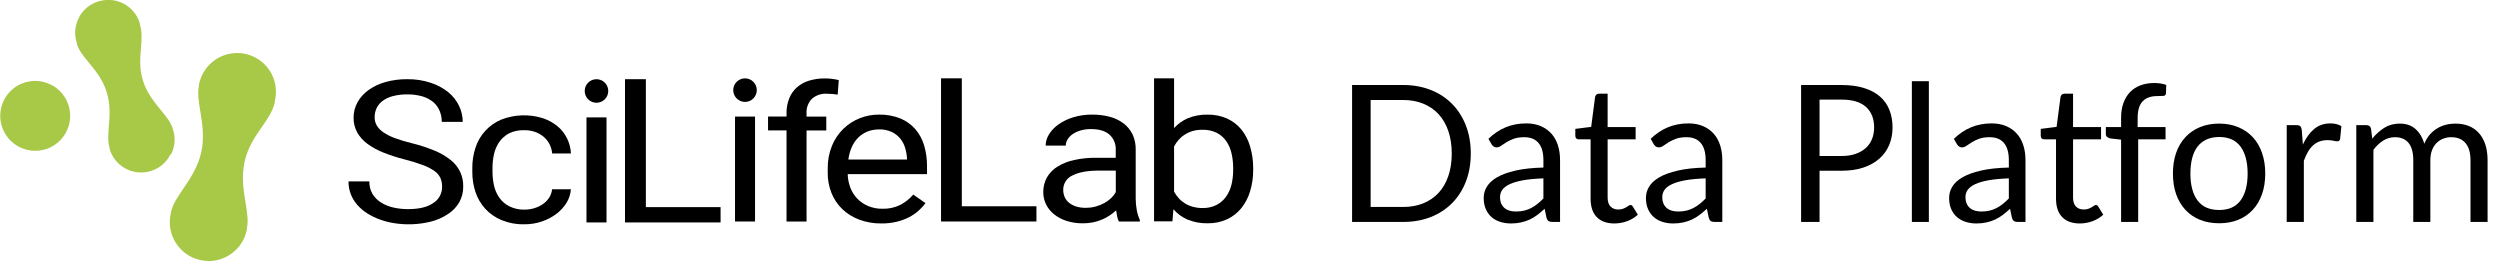
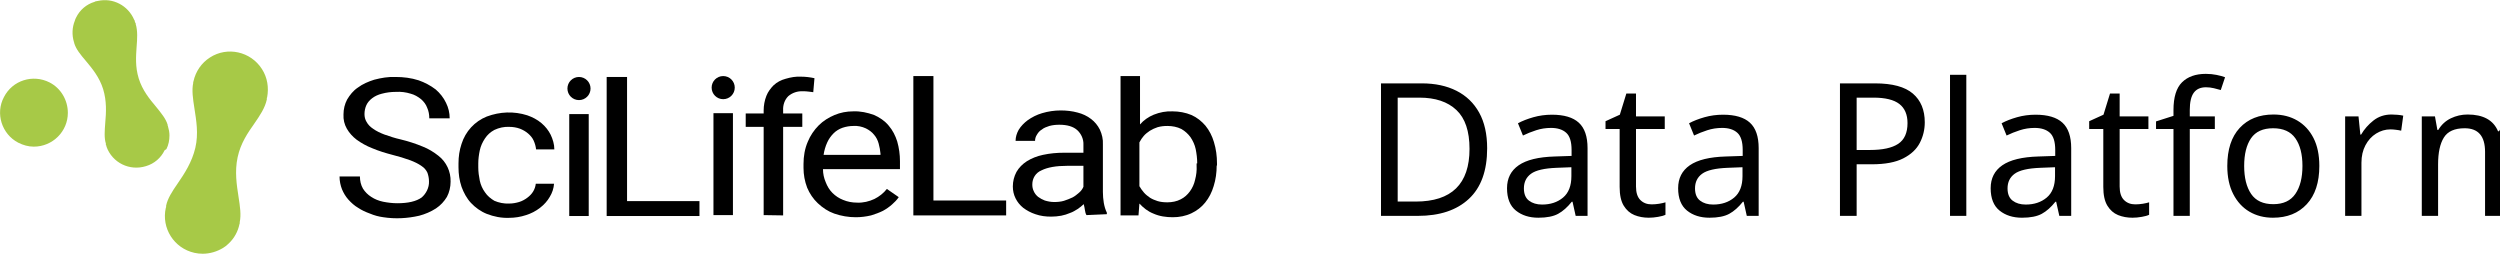
- <svg xmlns="http://www.w3.org/2000/svg" id="Layer_1" data-name="Layer 1" viewBox="0 0 797.97 87.22">
-   <defs>
-     <style>.cls-1{fill:#a7c947;}.cls-2{font-size:61px;font-family:Lato-Regular, Lato;}.cls-3{letter-spacing:-0.01em;}.cls-4{letter-spacing:-0.01em;}.cls-5{letter-spacing:0em;}.cls-6{letter-spacing:-0.02em;}</style>
-   </defs>
-   <path d="M251.05,70.7V41.63h-5.9V37.2h5.9v-1a12.5,12.5,0,0,1,.85-4.78,9.42,9.42,0,0,1,2.43-3.51,10.41,10.41,0,0,1,3.87-2.15,17,17,0,0,1,5.14-.73,18.69,18.69,0,0,1,4.39.53l-.35,4.64c-.48-.08-1-.15-1.64-.2s-1.21-.08-1.81-.08a6.63,6.63,0,0,0-4.8,1.63,6.15,6.15,0,0,0-1.69,4.66v1h6.3v4.43h-6.3V70.71h-6.39Z" />
-   <path d="M141.11,59.58a6.81,6.81,0,0,0-.54-2.79,5.71,5.71,0,0,0-1.9-2.21A15.82,15.82,0,0,0,135,52.69a57.74,57.74,0,0,0-5.87-1.81,54.18,54.18,0,0,1-6.75-2.18,22.6,22.6,0,0,1-5.14-2.82A11.62,11.62,0,0,1,114,42.24a9.42,9.42,0,0,1-1.14-4.67,10,10,0,0,1,1.23-4.88,11.88,11.88,0,0,1,3.47-3.9,17.08,17.08,0,0,1,5.39-2.58,24.63,24.63,0,0,1,7-.93,22.92,22.92,0,0,1,7.56,1.15,17.49,17.49,0,0,1,5.58,3,12.89,12.89,0,0,1,3.44,4.36,11.82,11.82,0,0,1,1.17,5.11H141a9,9,0,0,0-.67-3.5,7.44,7.44,0,0,0-2-2.79,9.93,9.93,0,0,0-3.45-1.83,16.57,16.57,0,0,0-4.9-.65,17.21,17.21,0,0,0-4.63.56,9.71,9.71,0,0,0-3.25,1.53,6.24,6.24,0,0,0-1.9,2.31,6.87,6.87,0,0,0-.62,2.91,5.11,5.11,0,0,0,.67,2.6,6.88,6.88,0,0,0,2.09,2.17A16.63,16.63,0,0,0,126,44.07a49.23,49.23,0,0,0,5.33,1.61,51,51,0,0,1,7.39,2.4,20.65,20.65,0,0,1,5.13,3,10.33,10.33,0,0,1,4,8.46,10,10,0,0,1-1.24,5A11.25,11.25,0,0,1,143,68.32a17.69,17.69,0,0,1-5.52,2.43,29.57,29.57,0,0,1-11.83.46,25,25,0,0,1-4.44-1.16,20.86,20.86,0,0,1-3.94-1.92,14.62,14.62,0,0,1-3.16-2.66A11.66,11.66,0,0,1,112,62.06a11,11,0,0,1-.76-4.15h6.66a7.46,7.46,0,0,0,1,4,8.5,8.5,0,0,0,2.73,2.74,12.53,12.53,0,0,0,3.94,1.59,20.85,20.85,0,0,0,4.68.51q5.25,0,8-1.92A6,6,0,0,0,141.11,59.58Z" />
-   <path d="M167.42,66.91a10.37,10.37,0,0,0,3.25-.5,9.36,9.36,0,0,0,2.74-1.36A7.26,7.26,0,0,0,175.34,63a6,6,0,0,0,.88-2.58h6a9.29,9.29,0,0,1-1.36,4.26,12.8,12.8,0,0,1-3.23,3.56A16.52,16.52,0,0,1,173,70.68a17,17,0,0,1-5.61.91,18.42,18.42,0,0,1-7.34-1.35,14.71,14.71,0,0,1-5.2-3.64,15,15,0,0,1-3.09-5.32,20,20,0,0,1-1-6.41v-1.3a20,20,0,0,1,1-6.41,14.56,14.56,0,0,1,8.27-9,20.08,20.08,0,0,1,13.28-.42A14.79,14.79,0,0,1,178,40.33,11.86,11.86,0,0,1,181,44.18a12.1,12.1,0,0,1,1.24,4.8h-6a7.88,7.88,0,0,0-.81-2.89,7.67,7.67,0,0,0-1.81-2.35,8.54,8.54,0,0,0-2.71-1.59,10,10,0,0,0-3.5-.59,10.3,10.3,0,0,0-4.92,1,8.88,8.88,0,0,0-3.14,2.77,11,11,0,0,0-1.67,3.87,19.72,19.72,0,0,0-.48,4.32v1.3a20,20,0,0,0,.48,4.38,10.75,10.75,0,0,0,1.66,3.85,8.78,8.78,0,0,0,3.14,2.76A10.35,10.35,0,0,0,167.42,66.91Z" />
-   <path d="M206.16,66.11H230V71H199.49V25.28h6.66V66.11Z" />
-   <path d="M281.32,71.32a19.51,19.51,0,0,1-7.06-1.21,15.79,15.79,0,0,1-5.4-3.36,14.48,14.48,0,0,1-3.45-5.12,17,17,0,0,1-1.21-6.5v-1.3a18.61,18.61,0,0,1,1.36-7.31,16.2,16.2,0,0,1,3.64-5.42,15.91,15.91,0,0,1,5.21-3.36,16.54,16.54,0,0,1,6.11-1.16,17.48,17.48,0,0,1,6.91,1.25,13,13,0,0,1,4.78,3.45,14.23,14.23,0,0,1,2.78,5.2,22.65,22.65,0,0,1,.9,6.53v2.57H270.58a13,13,0,0,0,.85,4.33,10.32,10.32,0,0,0,2.21,3.5,10.5,10.5,0,0,0,3.45,2.35,11.46,11.46,0,0,0,4.57.87,12.07,12.07,0,0,0,5.73-1.24,14.14,14.14,0,0,0,4.11-3.28l3.9,2.72a15.08,15.08,0,0,1-2.18,2.4,14.51,14.51,0,0,1-3,2.07,17.19,17.19,0,0,1-3.92,1.46A19.87,19.87,0,0,1,281.32,71.32Zm-.79-30a9.76,9.76,0,0,0-3.56.63,8.94,8.94,0,0,0-2.9,1.84,9.82,9.82,0,0,0-2.12,3,14.2,14.2,0,0,0-1.16,4.12H289.5v-.43a14.59,14.59,0,0,0-.6-3.31,8.65,8.65,0,0,0-1.55-2.94,7.86,7.86,0,0,0-2.71-2.11A9.5,9.5,0,0,0,280.53,41.29Z" />
-   <path d="M307,65.84h23.82V70.7H300.37V25H307V65.84Z" />
-   <path d="M357.15,70.7a5.76,5.76,0,0,1-.55-1.56c-.14-.63-.25-1.28-.35-2a15.76,15.76,0,0,1-2,1.59,14.73,14.73,0,0,1-2.45,1.33,15.63,15.63,0,0,1-2.88.9,15.8,15.8,0,0,1-3.28.32,16.65,16.65,0,0,1-5.2-.77,12.5,12.5,0,0,1-4-2.11,9.45,9.45,0,0,1-2.54-3.14,8.61,8.61,0,0,1-.9-3.88,9.42,9.42,0,0,1,1.17-4.75,9.82,9.82,0,0,1,3.37-3.45,16.93,16.93,0,0,1,5.3-2.11,31.44,31.44,0,0,1,6.94-.71h6.35V47.76a6.08,6.08,0,0,0-2-4.78c-1.34-1.19-3.3-1.78-5.9-1.78a11.63,11.63,0,0,0-3.28.43,8.89,8.89,0,0,0-2.54,1.16,5.71,5.71,0,0,0-1.64,1.69,3.81,3.81,0,0,0-.59,2h-6.42a6.9,6.9,0,0,1,1.05-3.56,10.75,10.75,0,0,1,3-3.17,16.47,16.47,0,0,1,4.68-2.29,19.9,19.9,0,0,1,6.13-.88,21.13,21.13,0,0,1,5.61.7,12.42,12.42,0,0,1,4.4,2.11,9.9,9.9,0,0,1,2.87,3.51,11,11,0,0,1,1,4.92V63.4a20.64,20.64,0,0,0,.33,3.58,12.56,12.56,0,0,0,1,3.23v.5h-6.7Zm-10.6-4.37a11.82,11.82,0,0,0,3.25-.43,13.18,13.18,0,0,0,2.76-1.13,10.24,10.24,0,0,0,2.16-1.59,7.73,7.73,0,0,0,1.43-1.86V54.45h-5.32q-5.49,0-8.46,1.53a4.93,4.93,0,0,0-3,4.63,5.66,5.66,0,0,0,.45,2.26,4.71,4.71,0,0,0,1.36,1.81,7,7,0,0,0,2.24,1.21A9.79,9.79,0,0,0,346.55,66.33Z" />
-   <path d="M400,54.32a22.55,22.55,0,0,1-1,6.79,15.84,15.84,0,0,1-2.83,5.39A12.78,12.78,0,0,1,391.64,70a14.2,14.2,0,0,1-6.15,1.27,16.17,16.17,0,0,1-6.39-1.16,12.33,12.33,0,0,1-4.56-3.33l-.31,3.87h-5.87V25h6.39V40.89a12.53,12.53,0,0,1,4.49-3.19,15.79,15.79,0,0,1,6.18-1.11,14.77,14.77,0,0,1,6.23,1.24,12.68,12.68,0,0,1,4.56,3.48A15.52,15.52,0,0,1,399,46.7a23.79,23.79,0,0,1,1,7v.64Zm-6.39-.65a20.38,20.38,0,0,0-.52-4.72,11.27,11.27,0,0,0-1.67-3.88,8.33,8.33,0,0,0-3-2.65,9.73,9.73,0,0,0-4.56-1,11.63,11.63,0,0,0-3.18.4A9.92,9.92,0,0,0,378.12,43a8.78,8.78,0,0,0-1.95,1.67,11.69,11.69,0,0,0-1.42,2.07V61.18a11.44,11.44,0,0,0,1.47,2.07,8.85,8.85,0,0,0,2,1.67A9.44,9.44,0,0,0,380.73,66a11.53,11.53,0,0,0,3.18.4,9.4,9.4,0,0,0,4.42-1,8.48,8.48,0,0,0,3-2.6A11.3,11.3,0,0,0,393.06,59a19.39,19.39,0,0,0,.55-4.72Z" />
-   <path d="M193.59,71H187.2V37.47h6.39Z" />
-   <circle cx="190.39" cy="29.04" r="3.76" />
-   <circle cx="237.8" cy="28.77" r="3.76" />
-   <path d="M241,70.7h-6.39V37.21H241Z" />
-   <path class="cls-1" d="M54.74,49a10.55,10.55,0,0,0,1-4.47,10.28,10.28,0,0,0-.49-3h0c0-.08-.05-.16-.08-.24l0-.09c0-.05,0-.1-.05-.15l0-.07c-.62-2-2.09-3.78-3.79-5.86-2.09-2.55-4.45-5.43-5.68-9.32s-.91-7.3-.66-10.4c.22-2.65.42-5.16-.31-7.47h0s0,0,0-.06,0-.1,0-.15l0-.07c0-.08,0-.16-.07-.25s-.11-.34-.17-.5l0-.07c0-.14-.11-.28-.17-.42v0A10.48,10.48,0,0,0,32.33.22h0l-.46.11h-.06a4.91,4.91,0,0,0-.51.15,10.34,10.34,0,0,0-6.13,5.15,8.94,8.94,0,0,0-.43,1,10.38,10.38,0,0,0-.26,7h0c0,.08.05.16.08.24l0,.08,0,.05,0,.07,0,0,0,.05c.61,2,2.08,3.77,3.79,5.85,2.09,2.55,4.45,5.44,5.68,9.33s1,7.65.71,11c-.2,2.67-.37,5,.25,6.91h0s0,0,0,.06,0,.1,0,.15l0,.08c0,.08.05.16.07.25s.09.28.14.41a10.46,10.46,0,0,0,13,6.41,10.34,10.34,0,0,0,6.13-5.15Z" />
-   <path class="cls-1" d="M86.16,22.66a12.41,12.41,0,0,0-22.58,4l-.06.3,0,.1c0,.07,0,.14,0,.21h0a.09.09,0,0,1,0,.05h0c-.54,2.39-.09,5.11.42,8.26.63,3.88,1.35,8.27.3,13s-3.57,8.46-5.79,11.73c-1.79,2.63-3.33,4.9-3.84,7.26h0s0,0,0,.06,0,.12-.05.18l0,.1c0,.1,0,.2-.07.3a12.41,12.41,0,0,0,9.43,14.8,12.5,12.5,0,0,0,2.71.3,12.3,12.3,0,0,0,6.65-1.95,13,13,0,0,0,1.93-1.51,12.31,12.31,0,0,0,3.52-6.27h0l.06-.29,0-.1c0-.07,0-.14,0-.21h0a.43.43,0,0,1,0-.05h0c.54-2.4.09-5.12-.42-8.28-.63-3.87-1.35-8.26-.3-13s3.41-8.08,5.52-11.12c1.8-2.6,3.5-5.06,4.12-7.86,0,0,0,0,0,0s0,0,0-.06,0-.12,0-.18l0-.1c0-.1,0-.2.07-.3A12.46,12.46,0,0,0,86.16,22.66Z" />
-   <path class="cls-1" d="M16.32,27.07a11.16,11.16,0,0,0-15,4.76,11.17,11.17,0,0,0,9.9,16.31,11.16,11.16,0,0,0,5.15-21.07Z" />
-   <text class="cls-2" transform="translate(425.99 70.84)">
-     <tspan class="cls-3">D</tspan>
-     <tspan class="cls-4" x="45.6" y="0">a</tspan>
-     <tspan x="75.52" y="0">ta </tspan>
-     <tspan class="cls-5" x="143.32" y="0">P</tspan>
-     <tspan x="179.77" y="0">l</tspan>
-     <tspan class="cls-4" x="194.16" y="0">a</tspan>
-     <tspan class="cls-6" x="224.08" y="0">tf</tspan>
-     <tspan x="265.02" y="0">orm</tspan>
-   </text>
+ <svg xmlns="http://www.w3.org/2000/svg" version="1.1" id="Layer_1" x="0px" y="0px" viewBox="0 0 821.7 87.5" style="enable-background:new 0 0 821.7 87.5;" xml:space="preserve">
+   <style type="text/css">
+ 	.st0{fill:#A7C947;}
+ 	.st1{font-family:'Lato-Medium';}
+ 	.st2{font-size:61px;}
+ </style>
+   <path d="M251,70.7v-29h-5.9v-4.4h5.9v-1c0-1.6,0.3-3.3,0.9-4.8c0.5-1.3,1.4-2.5,2.4-3.5c1.1-1,2.4-1.7,3.9-2.1  c1.7-0.5,3.4-0.8,5.1-0.7c1.5,0,3,0.2,4.4,0.5l-0.4,4.6c-0.5-0.1-1-0.1-1.6-0.2s-1.2-0.1-1.8-0.1c-1.8-0.1-3.5,0.5-4.8,1.6  c-1.2,1.2-1.8,2.9-1.7,4.7v1h6.3v4.4h-6.3v29.1L251,70.7L251,70.7z" />
+   <path d="M141,59.6c0-1-0.2-1.9-0.5-2.8c-0.4-0.9-1.1-1.7-1.9-2.2c-1.1-0.8-2.4-1.4-3.7-1.9c-1.9-0.7-3.9-1.3-5.9-1.8  c-2.3-0.6-4.6-1.3-6.7-2.2c-1.8-0.7-3.6-1.7-5.1-2.8c-1.3-1-2.4-2.2-3.2-3.6c-0.8-1.4-1.2-3-1.1-4.7c0-1.7,0.4-3.4,1.2-4.9  c0.9-1.5,2-2.9,3.5-3.9c1.6-1.2,3.5-2,5.4-2.6c2.3-0.6,4.6-1,7-0.9c2.6,0,5.1,0.3,7.6,1.1c2,0.7,3.9,1.7,5.6,3  c1.4,1.2,2.6,2.7,3.4,4.4c0.8,1.6,1.2,3.3,1.2,5.1h-6.7c0-1.2-0.2-2.4-0.7-3.5c-0.4-1.1-1.1-2-2-2.8c-1-0.8-2.2-1.5-3.4-1.8  c-1.6-0.5-3.2-0.7-4.9-0.6c-1.6,0-3.1,0.2-4.6,0.6c-1.2,0.3-2.3,0.8-3.2,1.5c-0.8,0.6-1.5,1.4-1.9,2.3c-0.4,0.9-0.6,1.9-0.6,2.9  c0,0.9,0.2,1.8,0.7,2.6c0.5,0.9,1.2,1.6,2.1,2.2c1.1,0.8,2.4,1.4,3.7,1.9c1.7,0.6,3.5,1.2,5.3,1.6c2.5,0.6,5,1.4,7.4,2.4  c1.8,0.7,3.6,1.8,5.1,3c2.6,2,4.1,5.2,4,8.5c0,1.7-0.4,3.5-1.2,5c-0.9,1.5-2.1,2.8-3.6,3.8c-1.7,1.1-3.6,1.9-5.5,2.4  c-3.9,0.9-7.9,1.1-11.8,0.5c-1.5-0.2-3-0.6-4.4-1.2c-1.4-0.5-2.7-1.1-3.9-1.9c-1.2-0.7-2.2-1.6-3.2-2.7c-0.9-1-1.6-2.2-2.1-3.4  c-0.5-1.3-0.8-2.7-0.8-4.2h6.7c0,1.4,0.3,2.8,1,4c0.7,1.1,1.6,2,2.7,2.7c1.2,0.8,2.5,1.3,3.9,1.6c1.5,0.3,3.1,0.5,4.7,0.5  c3.5,0,6.2-0.6,8-1.9C140,63.7,141.1,61.7,141,59.6z" />
+   <path d="M167.4,66.9c1.1,0,2.2-0.2,3.2-0.5s1.9-0.8,2.7-1.4s1.4-1.2,1.9-2s0.8-1.7,0.9-2.6h6c-0.1,1.5-0.6,3-1.4,4.3  c-0.8,1.4-1.9,2.6-3.2,3.6c-1.4,1.1-3,1.9-4.6,2.4c-1.8,0.6-3.7,0.9-5.6,0.9c-2.5,0.1-5-0.4-7.3-1.3c-2-0.8-3.8-2.1-5.2-3.6  s-2.4-3.4-3.1-5.3c-0.7-2.1-1-4.2-1-6.4v-1.3c0-2.2,0.3-4.3,1-6.4c1.3-4.1,4.3-7.4,8.3-9c4.3-1.6,8.9-1.8,13.3-0.4  c1.7,0.6,3.3,1.4,4.7,2.6c1.3,1.1,2.3,2.4,3,3.8c0.7,1.5,1.2,3.1,1.2,4.8h-6c-0.1-1-0.4-2-0.8-2.9c-0.4-0.9-1.1-1.7-1.8-2.3  c-0.8-0.7-1.7-1.2-2.7-1.6c-1.1-0.4-2.3-0.6-3.5-0.6c-1.7-0.1-3.4,0.3-4.9,1c-1.3,0.7-2.3,1.6-3.1,2.8s-1.4,2.5-1.7,3.9  s-0.5,2.9-0.5,4.3V55c0,1.5,0.2,2.9,0.5,4.4c0.3,1.4,0.9,2.7,1.7,3.8c0.8,1.2,1.9,2.1,3.1,2.8C163.9,66.6,165.6,67,167.4,66.9z" />
+   <path d="M206.1,66.1h23.8V71h-30.5V25.3h6.7V66.1L206.1,66.1z" />
+   <path d="M281.3,71.4c-2.4,0-4.8-0.4-7.1-1.2c-2-0.7-3.8-1.9-5.4-3.4c-1.5-1.4-2.7-3.2-3.5-5.1c-0.8-2.1-1.2-4.3-1.2-6.5v-1.3  c0-2.5,0.4-5,1.4-7.3c0.8-2,2.1-3.9,3.6-5.4s3.3-2.6,5.2-3.4c1.9-0.8,4-1.2,6.1-1.2c2.4-0.1,4.7,0.4,6.9,1.2  c1.8,0.8,3.5,1.9,4.8,3.5c1.3,1.5,2.2,3.3,2.8,5.2c0.6,2.1,0.9,4.3,0.9,6.5v2.6h-25.3c0,1.5,0.3,2.9,0.9,4.3  c0.5,1.3,1.2,2.5,2.2,3.5s2.2,1.8,3.5,2.3c1.4,0.6,3,0.9,4.6,0.9c2,0.1,4-0.4,5.7-1.2c1.6-0.8,3-1.9,4.1-3.3l3.9,2.7  c-0.6,0.9-1.4,1.7-2.2,2.4c-0.9,0.8-1.9,1.5-3,2.1c-1.2,0.6-2.6,1.1-3.9,1.5C284.6,71.2,282.9,71.4,281.3,71.4z M280.5,41.4  c-1.2,0-2.4,0.2-3.6,0.6c-1.1,0.4-2.1,1-2.9,1.8c-0.9,0.9-1.6,1.9-2.1,3c-0.6,1.3-1,2.7-1.2,4.1h18.7v-0.4c-0.1-1.1-0.3-2.2-0.6-3.3  c-0.3-1.1-0.8-2.1-1.5-2.9c-0.7-0.9-1.7-1.6-2.7-2.1C283.3,41.6,281.9,41.3,280.5,41.4L280.5,41.4z" />
+   <path d="M306.9,65.9h23.8v4.9h-30.5V25h6.6v40.9H306.9z" />
+   <path d="M357.1,70.7c-0.3-0.5-0.4-1-0.5-1.6s-0.2-1.3-0.4-2c-0.6,0.6-1.3,1.1-2,1.6c-0.8,0.5-1.6,1-2.5,1.3  c-0.9,0.4-1.9,0.7-2.9,0.9c-1.1,0.2-2.2,0.3-3.3,0.3c-1.8,0-3.5-0.2-5.2-0.8c-1.5-0.5-2.8-1.2-4-2.1c-1.1-0.9-1.9-1.9-2.5-3.1  s-0.9-2.5-0.9-3.9c0-1.7,0.4-3.3,1.2-4.8c0.8-1.4,2-2.6,3.4-3.5c1.6-1,3.4-1.7,5.3-2.1c2.3-0.5,4.6-0.7,6.9-0.7h6.4v-2.6  c0.1-1.8-0.7-3.6-2-4.8s-3.3-1.8-5.9-1.8c-1.1,0-2.2,0.1-3.3,0.4c-0.9,0.3-1.8,0.6-2.5,1.2c-0.7,0.4-1.2,1-1.6,1.7  c-0.4,0.6-0.6,1.3-0.6,2h-6.4c0-1.3,0.4-2.5,1-3.6c0.8-1.3,1.8-2.3,3-3.2c1.4-1,3-1.8,4.7-2.3c2-0.6,4.1-0.9,6.1-0.9  c1.9,0,3.8,0.2,5.6,0.7c1.6,0.4,3.1,1.1,4.4,2.1c1.2,0.9,2.2,2.1,2.9,3.5c0.7,1.5,1.1,3.2,1,4.9v15.6c0,1.2,0.1,2.4,0.3,3.6  c0.2,1.1,0.5,2.2,1,3.2v0.5L357.1,70.7L357.1,70.7z M346.5,66.4c1.1,0,2.2-0.1,3.2-0.4s1.9-0.7,2.8-1.1c0.8-0.4,1.5-1,2.2-1.6  c0.6-0.5,1.1-1.2,1.4-1.9v-6.9h-5.3c-3.7,0-6.5,0.5-8.5,1.5c-1.9,0.8-3,2.6-3,4.6c0,0.8,0.1,1.5,0.5,2.3c0.3,0.7,0.8,1.3,1.4,1.8  c0.7,0.5,1.4,0.9,2.2,1.2C344.4,66.2,345.4,66.4,346.5,66.4z" />
+   <path d="M399.9,54.4c0,2.3-0.3,4.6-1,6.8c-0.6,2-1.5,3.8-2.8,5.4c-1.2,1.5-2.8,2.7-4.5,3.5c-1.9,0.9-4,1.3-6.1,1.3  c-2.2,0-4.4-0.3-6.4-1.2c-1.8-0.7-3.3-1.9-4.6-3.3l-0.3,3.9h-5.9V25h6.4v15.9c1.2-1.4,2.8-2.5,4.5-3.2c2-0.8,4.1-1.2,6.2-1.1  c2.1,0,4.3,0.4,6.2,1.2c1.8,0.8,3.3,2,4.6,3.5c1.3,1.6,2.2,3.4,2.8,5.4c0.7,2.3,1,4.6,1,7v0.7H399.9z M393.5,53.7  c0-1.6-0.2-3.2-0.5-4.7c-0.3-1.4-0.9-2.7-1.7-3.9c-0.8-1.1-1.8-2-3-2.7c-1.4-0.7-3-1-4.6-1c-1.1,0-2.1,0.1-3.2,0.4  c-0.9,0.3-1.8,0.7-2.6,1.2c-0.7,0.5-1.4,1-2,1.7c-0.5,0.6-1,1.3-1.4,2.1v14.4c0.4,0.7,0.9,1.4,1.5,2.1c0.6,0.7,1.3,1.2,2,1.7  c0.8,0.5,1.6,0.8,2.5,1.1c1,0.3,2.1,0.4,3.2,0.4c1.5,0,3.1-0.3,4.4-1c1.2-0.6,2.2-1.5,3-2.6s1.4-2.4,1.7-3.8  c0.4-1.5,0.6-3.1,0.5-4.7v-0.7H393.5z" />
+   <path d="M193.5,71h-6.4V37.5h6.4V71z" />
+   <circle cx="190.3" cy="29.1" r="3.8" />
+   <circle cx="237.7" cy="28.8" r="3.8" />
+   <path d="M240.9,70.7h-6.4V37.2h6.4V70.7z" />
+   <path class="st0" d="M54.7,49c0.7-1.4,1-2.9,1-4.5c0-1-0.2-2-0.5-3l0,0c0-0.1,0-0.2-0.1-0.2v-0.1c0,0,0-0.1,0-0.2l0,0  c-0.6-2-2.1-3.8-3.8-5.9c-2.1-2.5-4.5-5.4-5.7-9.3s-0.9-7.3-0.7-10.4c0.2-2.6,0.4-5.2-0.3-7.5l0,0c0,0,0,0,0-0.1s0-0.1,0-0.2v0.1  c0-0.1,0-0.2-0.1-0.2S44.4,7.2,44.3,7V6.9c0-0.1-0.1-0.3-0.2-0.4l0,0c-2-4.7-7-7.3-11.9-6.2l0,0l-0.5,0.1h-0.1  c-0.2,0-0.3,0.1-0.5,0.2c-2.7,0.8-4.9,2.7-6.1,5.2c-0.2,0.3-0.3,0.7-0.4,1c-0.9,2.2-1,4.7-0.3,7l0,0c0,0.1,0,0.2,0.1,0.2l0,0l0,0  v0.1l0,0v0.1c0.6,2,2.1,3.8,3.8,5.8c2.1,2.5,4.5,5.4,5.7,9.3s1,7.7,0.7,11c-0.2,2.7-0.4,5,0.2,6.9l0,0c0,0,0,0,0,0.1s0,0.1,0,0.2  v0.1c0,0.1,0,0.2,0.1,0.2s0.1,0.3,0.1,0.4c1.9,5.3,7.6,8.1,13,6.4c2.7-0.8,4.9-2.7,6.1-5.2L54.7,49z" />
+   <path class="st0" d="M86.1,22.7c-3.7-5.8-11.4-7.5-17.1-3.8c-2.8,1.8-4.7,4.6-5.4,7.8L63.5,27v0.1c0,0.1,0,0.1,0,0.2l0,0l0,0l0,0  c-0.5,2.4-0.1,5.1,0.4,8.3c0.6,3.9,1.4,8.3,0.3,13s-3.6,8.5-5.8,11.7c-1.8,2.6-3.3,4.9-3.8,7.3l0,0c0,0,0,0,0,0.1s0,0.1,0,0.2V68  c0,0.1,0,0.2-0.1,0.3C53,75,57.2,81.6,63.9,83.1c0.9,0.2,1.8,0.3,2.7,0.3c2.4,0,4.7-0.7,6.7-1.9c0.7-0.4,1.3-0.9,1.9-1.5  c1.8-1.7,3-3.9,3.5-6.3l0,0l0.1-0.3v-0.1c0-0.1,0-0.1,0-0.2l0,0c0,0,0,0,0-0.1l0,0c0.5-2.4,0.1-5.1-0.4-8.3c-0.6-3.9-1.3-8.3-0.3-13  s3.4-8.1,5.5-11.1c1.8-2.6,3.5-5.1,4.1-7.9l0,0c0,0,0,0,0-0.1s0-0.1,0-0.2v-0.1c0-0.1,0-0.2,0.1-0.3C88.4,28.8,87.9,25.5,86.1,22.7z  " />
+   <path class="st0" d="M16.3,27.1c-5.5-2.8-12.2-0.7-15,4.8c-2.9,5.4-0.7,12.2,4.7,15c1.6,0.8,3.3,1.3,5.1,1.3c6.2,0,11.2-5,11.2-11.1  C22.3,32.9,20,29,16.3,27.1L16.3,27.1z" />
+   <text transform="matrix(1 0 0 1 447.9843 70.9508)" class="st1 st2">Data Platform</text>
</svg>
